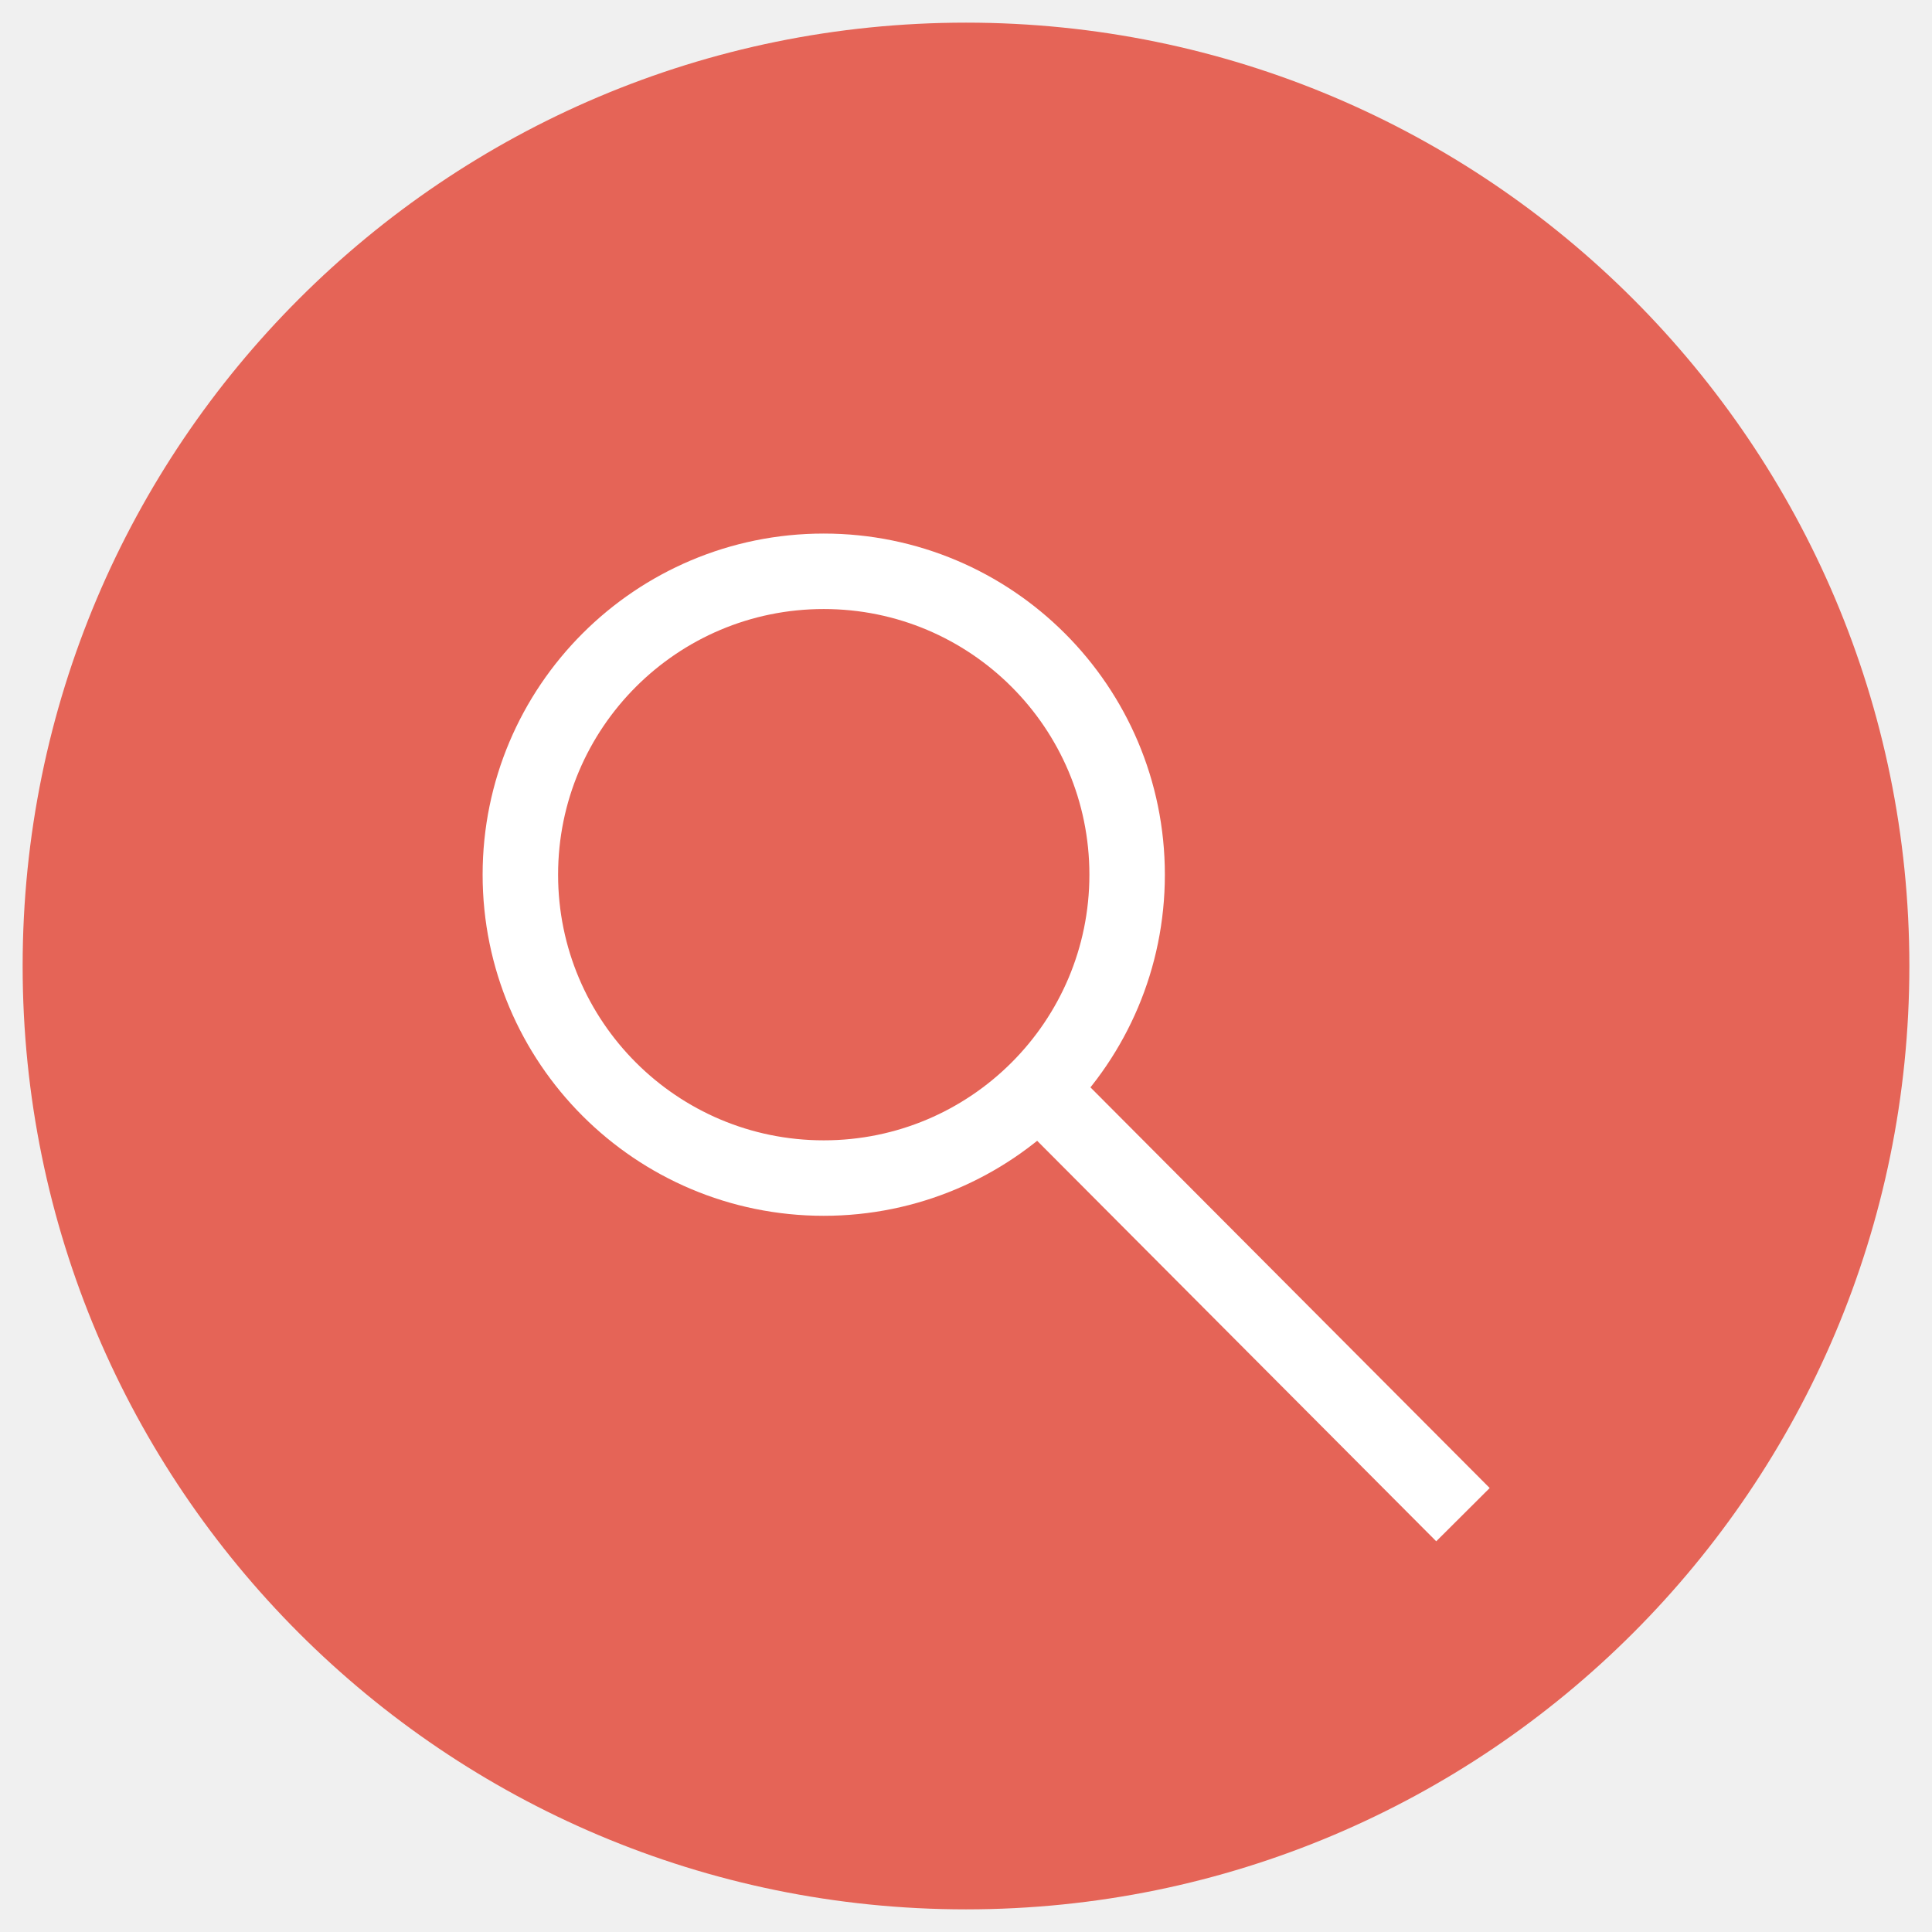
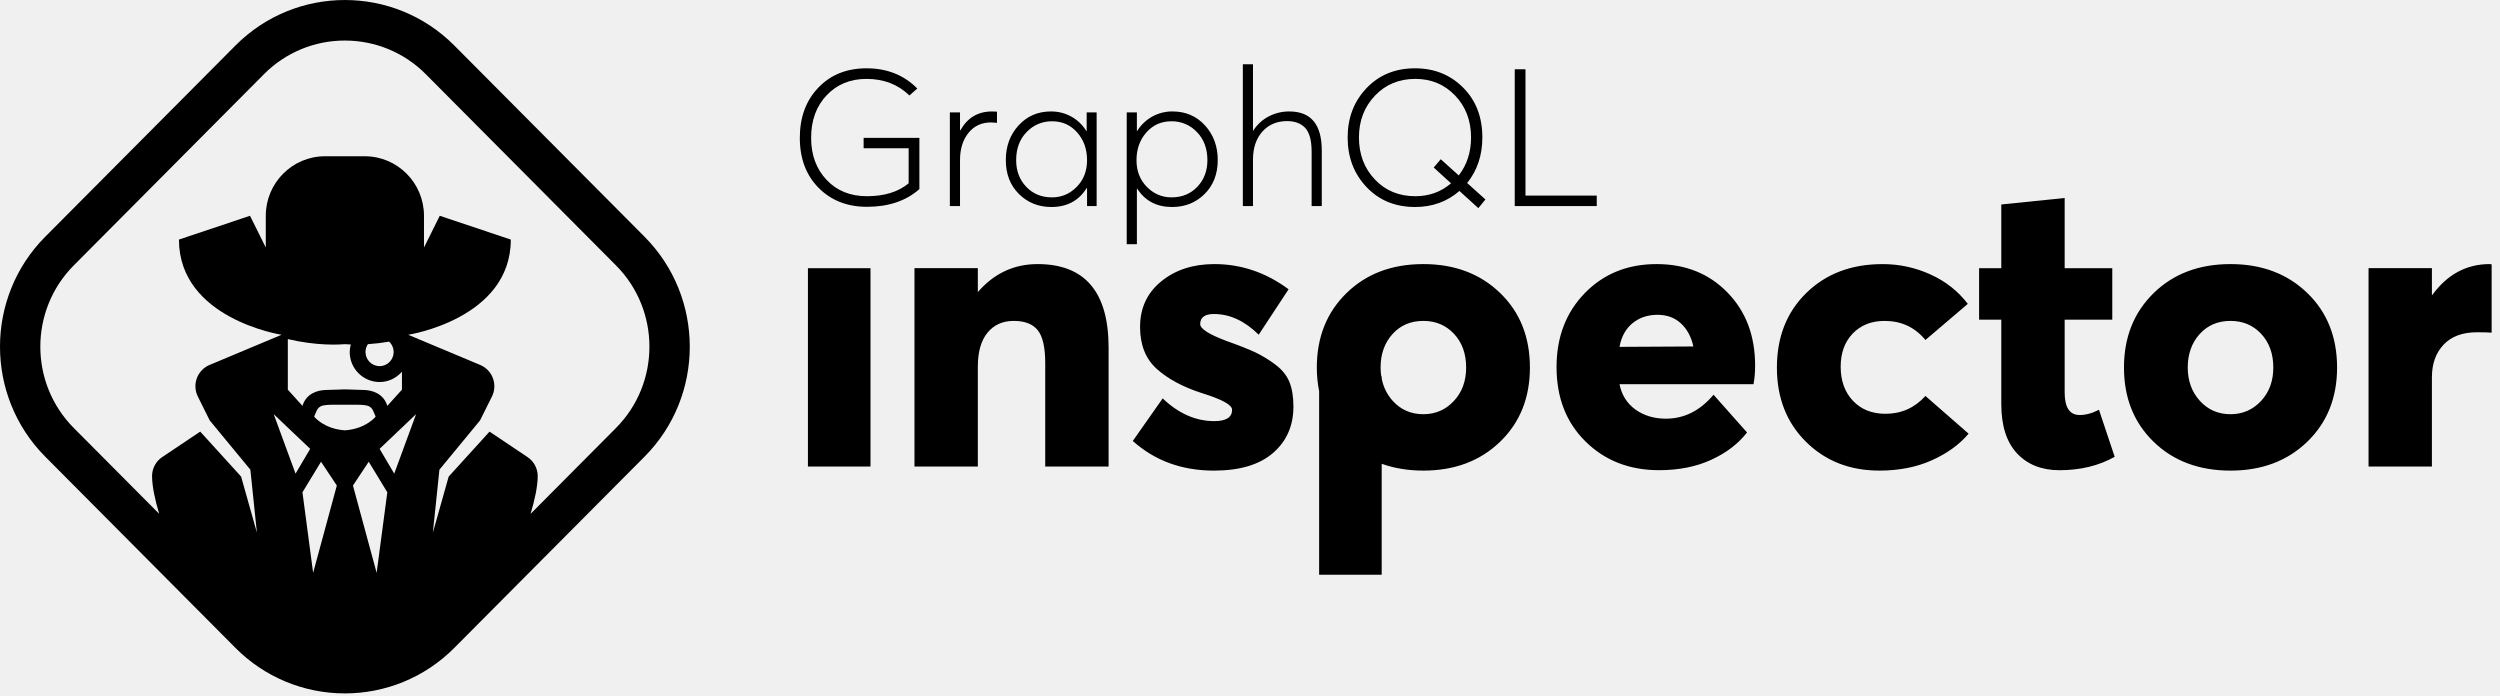
- <svg xmlns="http://www.w3.org/2000/svg" id="Layer_1" style="enable-background:new 0 0 512 512;" version="1.1" viewBox="0 0 512 512" xml:space="preserve">
-   <style type="text/css">
- 	.st0{fill:#E56457;}
- 	.st1{fill:none;stroke:#FFFFFF;stroke-width:20;stroke-miterlimit:10;}
- 	.st2{fill:#FFFFFF;stroke:#FFFFFF;stroke-width:20;stroke-miterlimit:10;}
- </style>
-   <circle class="st0" cx="256" cy="256" r="250" />
-   <g id="XMLID_1163_">
-     <circle class="st1" cx="218.3" cy="231.8" id="XMLID_1130_" r="80.4" />
-     <line class="st2" id="XMLID_1131_" x1="275" x2="387.7" y1="288.3" y2="401.4" />
+ <svg xmlns="http://www.w3.org/2000/svg" width="205" height="57" viewBox="0 0 205 57">
+   <g fill="#000" fill-rule="evenodd">
+     <path d="M66.25 38.256h5.13V21.99h-5.13zM85.08 21.655c-1.941 0-3.574.767-4.898 2.296v-1.962h-5.195v16.268h5.195v-8.184c0-1.22.265-2.152.795-2.795.53-.644 1.246-.964 2.15-.964.905 0 1.562.255 1.97.765.408.511.612 1.408.612 2.694v8.484h5.196V28.51c0-4.57-1.942-6.855-5.825-6.855M104.572 29.89a9.681 9.681 0 0 0-1.638-.998c-.54-.255-1.34-.57-2.4-.948-1.412-.532-2.118-.987-2.118-1.363 0-.555.375-.832 1.126-.832 1.301 0 2.526.565 3.673 1.696l2.449-3.725c-1.853-1.376-3.883-2.065-6.09-2.065-1.742 0-3.193.472-4.351 1.415-1.158.943-1.738 2.19-1.738 3.743 0 1.463.453 2.605 1.357 3.425.905.822 2.14 1.487 3.707 1.997 1.654.51 2.482.964 2.482 1.364 0 .621-.486.933-1.456.933-1.523 0-2.935-.622-4.236-1.864l-2.45 3.492c1.81 1.62 4.027 2.43 6.653 2.43 2.118 0 3.734-.483 4.848-1.448 1.114-.965 1.671-2.234 1.671-3.809 0-.798-.11-1.47-.33-2.013-.222-.542-.608-1.02-1.16-1.43M132.8 28.443c.154-.843.513-1.492 1.075-1.947.563-.454 1.241-.682 2.036-.682.772 0 1.412.234 1.92.7.507.465.849 1.097 1.025 1.896l-6.056.033zm3.045-6.788c-2.383 0-4.347.794-5.891 2.38-1.544 1.586-2.317 3.609-2.317 6.071 0 2.507.795 4.541 2.383 6.104 1.589 1.563 3.596 2.345 6.023 2.345 1.61 0 3.033-.281 4.27-.848 1.235-.564 2.216-1.313 2.944-2.244l-2.746-3.095c-1.103 1.31-2.405 1.963-3.905 1.963-.971 0-1.804-.25-2.499-.748-.695-.5-1.13-1.192-1.307-2.08h10.987c.088-.444.132-.953.132-1.53 0-2.44-.755-4.435-2.267-5.989-1.51-1.551-3.447-2.329-5.807-2.329zM154.609 33.931c-1.104 0-1.992-.353-2.664-1.063-.673-.71-1.01-1.641-1.01-2.795 0-1.132.331-2.04.993-2.728.662-.687 1.532-1.03 2.614-1.03 1.368 0 2.482.52 3.343 1.563l3.475-2.961c-.795-1.042-1.815-1.847-3.062-2.413a9.403 9.403 0 0 0-3.921-.848c-2.56 0-4.644.788-6.255 2.363-1.61 1.573-2.416 3.614-2.416 6.12 0 2.484.795 4.513 2.383 6.088 1.589 1.574 3.596 2.362 6.023 2.362 1.61 0 3.045-.283 4.302-.847 1.258-.566 2.262-1.292 3.012-2.18l-3.541-3.094c-.883.977-1.975 1.463-3.276 1.463M170.526 34.03c-.816 0-1.224-.619-1.224-1.862v-5.954h3.905V21.99h-3.905v-5.755l-5.196.532v5.223h-1.82v4.225h1.82v6.919c0 1.775.43 3.122 1.29 4.043.861.92 2.02 1.38 3.476 1.38 1.72 0 3.232-.367 4.533-1.099l-1.29-3.859c-.552.29-1.081.433-1.589.433M185.402 32.883c-.673.72-1.506 1.082-2.499 1.082-1.015 0-1.853-.366-2.515-1.097-.662-.732-.993-1.642-.993-2.73 0-1.108.326-2.022.976-2.743.651-.722 1.495-1.081 2.532-1.081 1.015 0 1.853.355 2.515 1.063.662.711.993 1.632.993 2.762 0 1.108-.336 2.026-1.01 2.744m-2.498-11.228c-2.581 0-4.683.794-6.304 2.38-1.622 1.586-2.433 3.62-2.433 6.104 0 2.485.811 4.514 2.433 6.089 1.621 1.574 3.723 2.362 6.304 2.362 2.56 0 4.655-.788 6.288-2.362 1.632-1.575 2.449-3.604 2.449-6.09 0-2.505-.817-4.545-2.45-6.12-1.632-1.574-3.728-2.363-6.287-2.363M119.215 32.883c-.673.72-1.506 1.082-2.499 1.082-1.015 0-1.853-.366-2.515-1.097a3.74 3.74 0 0 1-.902-1.839v-.169h-.034a4.76 4.76 0 0 1-.057-.721c0-1.11.326-2.023.976-2.744.651-.722 1.495-1.081 2.532-1.081 1.015 0 1.853.355 2.515 1.063.662.711.993 1.632.993 2.762 0 1.108-.337 2.026-1.01 2.744m-2.498-11.228c-2.581 0-4.683.794-6.304 2.38-1.622 1.586-2.433 3.62-2.433 6.104 0 .683.068 1.328.19 1.94v15.05h5.13v-9.1c1.025.37 2.164.56 3.417.56 2.56 0 4.655-.787 6.288-2.361 1.632-1.575 2.449-3.604 2.449-6.09 0-2.505-.817-4.545-2.45-6.12-1.632-1.574-3.728-2.363-6.287-2.363M204.15 21.655c-1.9 0-3.466.845-4.7 2.53h-.033v-2.196h-5.196v16.268h5.196v-7.319c0-1.109.32-2.002.96-2.68.64-.674 1.555-1.013 2.746-1.013.486 0 .882.011 1.192.033V21.69c-.023-.021-.077-.035-.166-.035" />
+     <g>
+       <path d="M70.817 11.304h4.573v4.2c-1.09.97-2.525 1.454-4.306 1.454-1.612 0-2.933-.518-3.959-1.556-1.027-1.037-1.54-2.404-1.54-4.098 0-1.686.505-3.058 1.516-4.116 1.01-1.057 2.329-1.587 3.952-1.587 1.687 0 3.074.553 4.164 1.66l-.645.567c-.932-.905-2.104-1.358-3.519-1.358-1.33 0-2.42.448-3.268 1.343-.848.895-1.273 2.058-1.273 3.49 0 1.401.421 2.549 1.265 3.443.843.896 1.946 1.343 3.307 1.343 1.435 0 2.577-.353 3.425-1.058v-2.875h-3.692v-.852zM81.345 9.139c.189 0 .324.005.408.016v.916a6.308 6.308 0 0 0-.486-.032c-.776 0-1.394.287-1.855.862-.46.573-.691 1.318-.691 2.234v3.76h-.833V9.218h.833v1.469h.03c.577-1.031 1.441-1.548 2.594-1.548M86.263 16.184c.786 0 1.462-.287 2.027-.86.566-.574.848-1.304.848-2.188 0-.906-.27-1.664-.809-2.275-.54-.611-1.223-.916-2.05-.916-.828 0-1.527.296-2.098.885-.57.59-.856 1.358-.856 2.306 0 .874.274 1.6.825 2.18.55.578 1.254.868 2.113.868zm2.844-6.966h.817v7.677h-.786v-1.47h-.03c-.65 1.033-1.614 1.549-2.892 1.549-1.058 0-1.946-.355-2.663-1.067-.718-.71-1.077-1.64-1.077-2.788 0-1.125.349-2.071 1.045-2.834.697-.764 1.585-1.147 2.664-1.147.597 0 1.15.14 1.657.42.508.279.92.672 1.233 1.177h.032V9.218zM96.068 16.184c.86 0 1.563-.29 2.114-.869.55-.579.825-1.305.825-2.179 0-.948-.286-1.717-.857-2.306a2.808 2.808 0 0 0-2.097-.885c-.829 0-1.512.305-2.051.916-.54.61-.809 1.37-.809 2.275 0 .884.283 1.614.849 2.188.564.573 1.24.86 2.026.86m.078-7.046c1.08 0 1.967.383 2.664 1.147.696.763 1.045 1.709 1.045 2.834 0 1.148-.36 2.077-1.077 2.788-.717.712-1.605 1.067-2.663 1.067-1.267 0-2.221-.5-2.86-1.501h-.03v4.55h-.834V9.217h.833v1.533h.016a3.4 3.4 0 0 1 1.248-1.193 3.387 3.387 0 0 1 1.658-.42M105.73 9.139c1.77 0 2.656 1.069 2.656 3.207v4.549h-.833v-4.44c0-.936-.175-1.59-.526-1.965-.35-.374-.846-.56-1.485-.56-.838 0-1.513.287-2.027.86-.513.574-.77 1.34-.77 2.299v3.806h-.832V5.27h.832v5.45h.016a3.324 3.324 0 0 1 1.266-1.17 3.586 3.586 0 0 1 1.704-.411M116.05 16.09c1.14 0 2.119-.354 2.935-1.059l-1.422-1.295.58-.679 1.475 1.329c.673-.875 1.008-1.913 1.008-3.115 0-1.379-.434-2.524-1.304-3.434-.869-.912-1.959-1.368-3.268-1.368-1.33 0-2.434.458-3.307 1.374-.875.917-1.313 2.06-1.313 3.428 0 1.38.435 2.528 1.304 3.444.868.916 1.972 1.374 3.312 1.374zm5.756.267l-.583.711-1.55-1.411c-1.007.878-2.22 1.317-3.635 1.317-1.623 0-2.951-.544-3.983-1.636-1.032-1.089-1.548-2.445-1.548-4.067 0-1.61.516-2.959 1.548-4.043 1.032-1.085 2.36-1.627 3.983-1.627 1.571 0 2.884.527 3.936 1.58 1.054 1.053 1.579 2.416 1.579 4.09 0 1.457-.416 2.702-1.245 3.736l1.498 1.35zM124.209 16.895V5.68h.88v10.361h5.845v.854z" />
+     </g>
+     <path d="M50.511 35.095l-7.002 7.04c.34-1.145.583-2.254.583-3.105a1.875 1.875 0 0 0-.836-1.551l-3.114-2.086-3.352 3.69-1.295 4.594.537-5.163 3.332-4.04.974-1.957a1.894 1.894 0 0 0-.958-2.59l-5.907-2.475s8.413-1.3 8.413-7.807l-5.825-1.951-1.294 2.601v-2.6c0-2.695-2.175-4.882-4.856-4.882h-3.26c-2.683 0-4.857 2.187-4.857 4.883v2.6L20.5 17.693l-5.826 1.951c0 6.506 8.415 7.807 8.415 7.807l-5.907 2.475a1.893 1.893 0 0 0-.959 2.59l.974 1.958 3.333 4.039.536 5.163-1.294-4.595-3.354-3.689-3.114 2.086a1.874 1.874 0 0 0-.835 1.551c0 .85.242 1.96.583 3.104l-7.003-7.04c-3.656-3.674-3.656-9.655 0-13.33l15.6-15.683a9.325 9.325 0 0 1 6.631-2.755c2.402 0 4.803.918 6.631 2.755l15.6 15.684c3.656 3.674 3.656 9.655 0 13.33zm-25.076 1.71l-1.2 2.033-1.793-4.879 2.993 2.846zm6.892 2.033l-1.2-2.033 2.993-2.846-1.793 4.88zm-.567 1.532l-.876 6.601-1.942-7.157 1.294-1.951 1.524 2.507zm-4.14-.556l-1.943 7.157-.876-6.601 1.523-2.507 1.296 1.951zm-1.861-5.652l.206-.479a.716.716 0 0 1 .505-.428c.292-.06.654-.069.847-.069h1.927c.193 0 .554.01.848.07a.718.718 0 0 1 .505.427l.206.48s-.783 1.005-2.523 1.125c-1.74-.12-2.521-1.126-2.521-1.126zm4.212-5.298c0-.238.073-.458.196-.642a16.863 16.863 0 0 0 1.741-.207 1.16 1.16 0 0 1-.782 2.01 1.16 1.16 0 0 1-1.155-1.161zm1.155 2.463c.734 0 1.385-.333 1.834-.849v1.475l-1.2 1.328c-.31-1.003-1.21-1.287-1.914-1.303l-1.512-.048v-.002l-.054.002-.053-.002v.002l-1.512.048c-.704.016-1.604.3-1.914 1.303l-1.2-1.328v-4.147c2.398.567 4.244.455 4.68.416.094.009.265.019.484.026a2.417 2.417 0 0 0-.088.616 2.46 2.46 0 0 0 2.45 2.463zM52.851 19.41L37.251 3.73c-4.945-4.972-12.995-4.972-17.941 0L3.71 19.411c-4.947 4.973-4.947 13.065 0 18.036l15.6 15.682a12.615 12.615 0 0 0 8.97 3.73c3.249 0 6.498-1.244 8.97-3.73l15.601-15.682c4.947-4.971 4.947-13.063 0-18.036z" />
  </g>
</svg>
